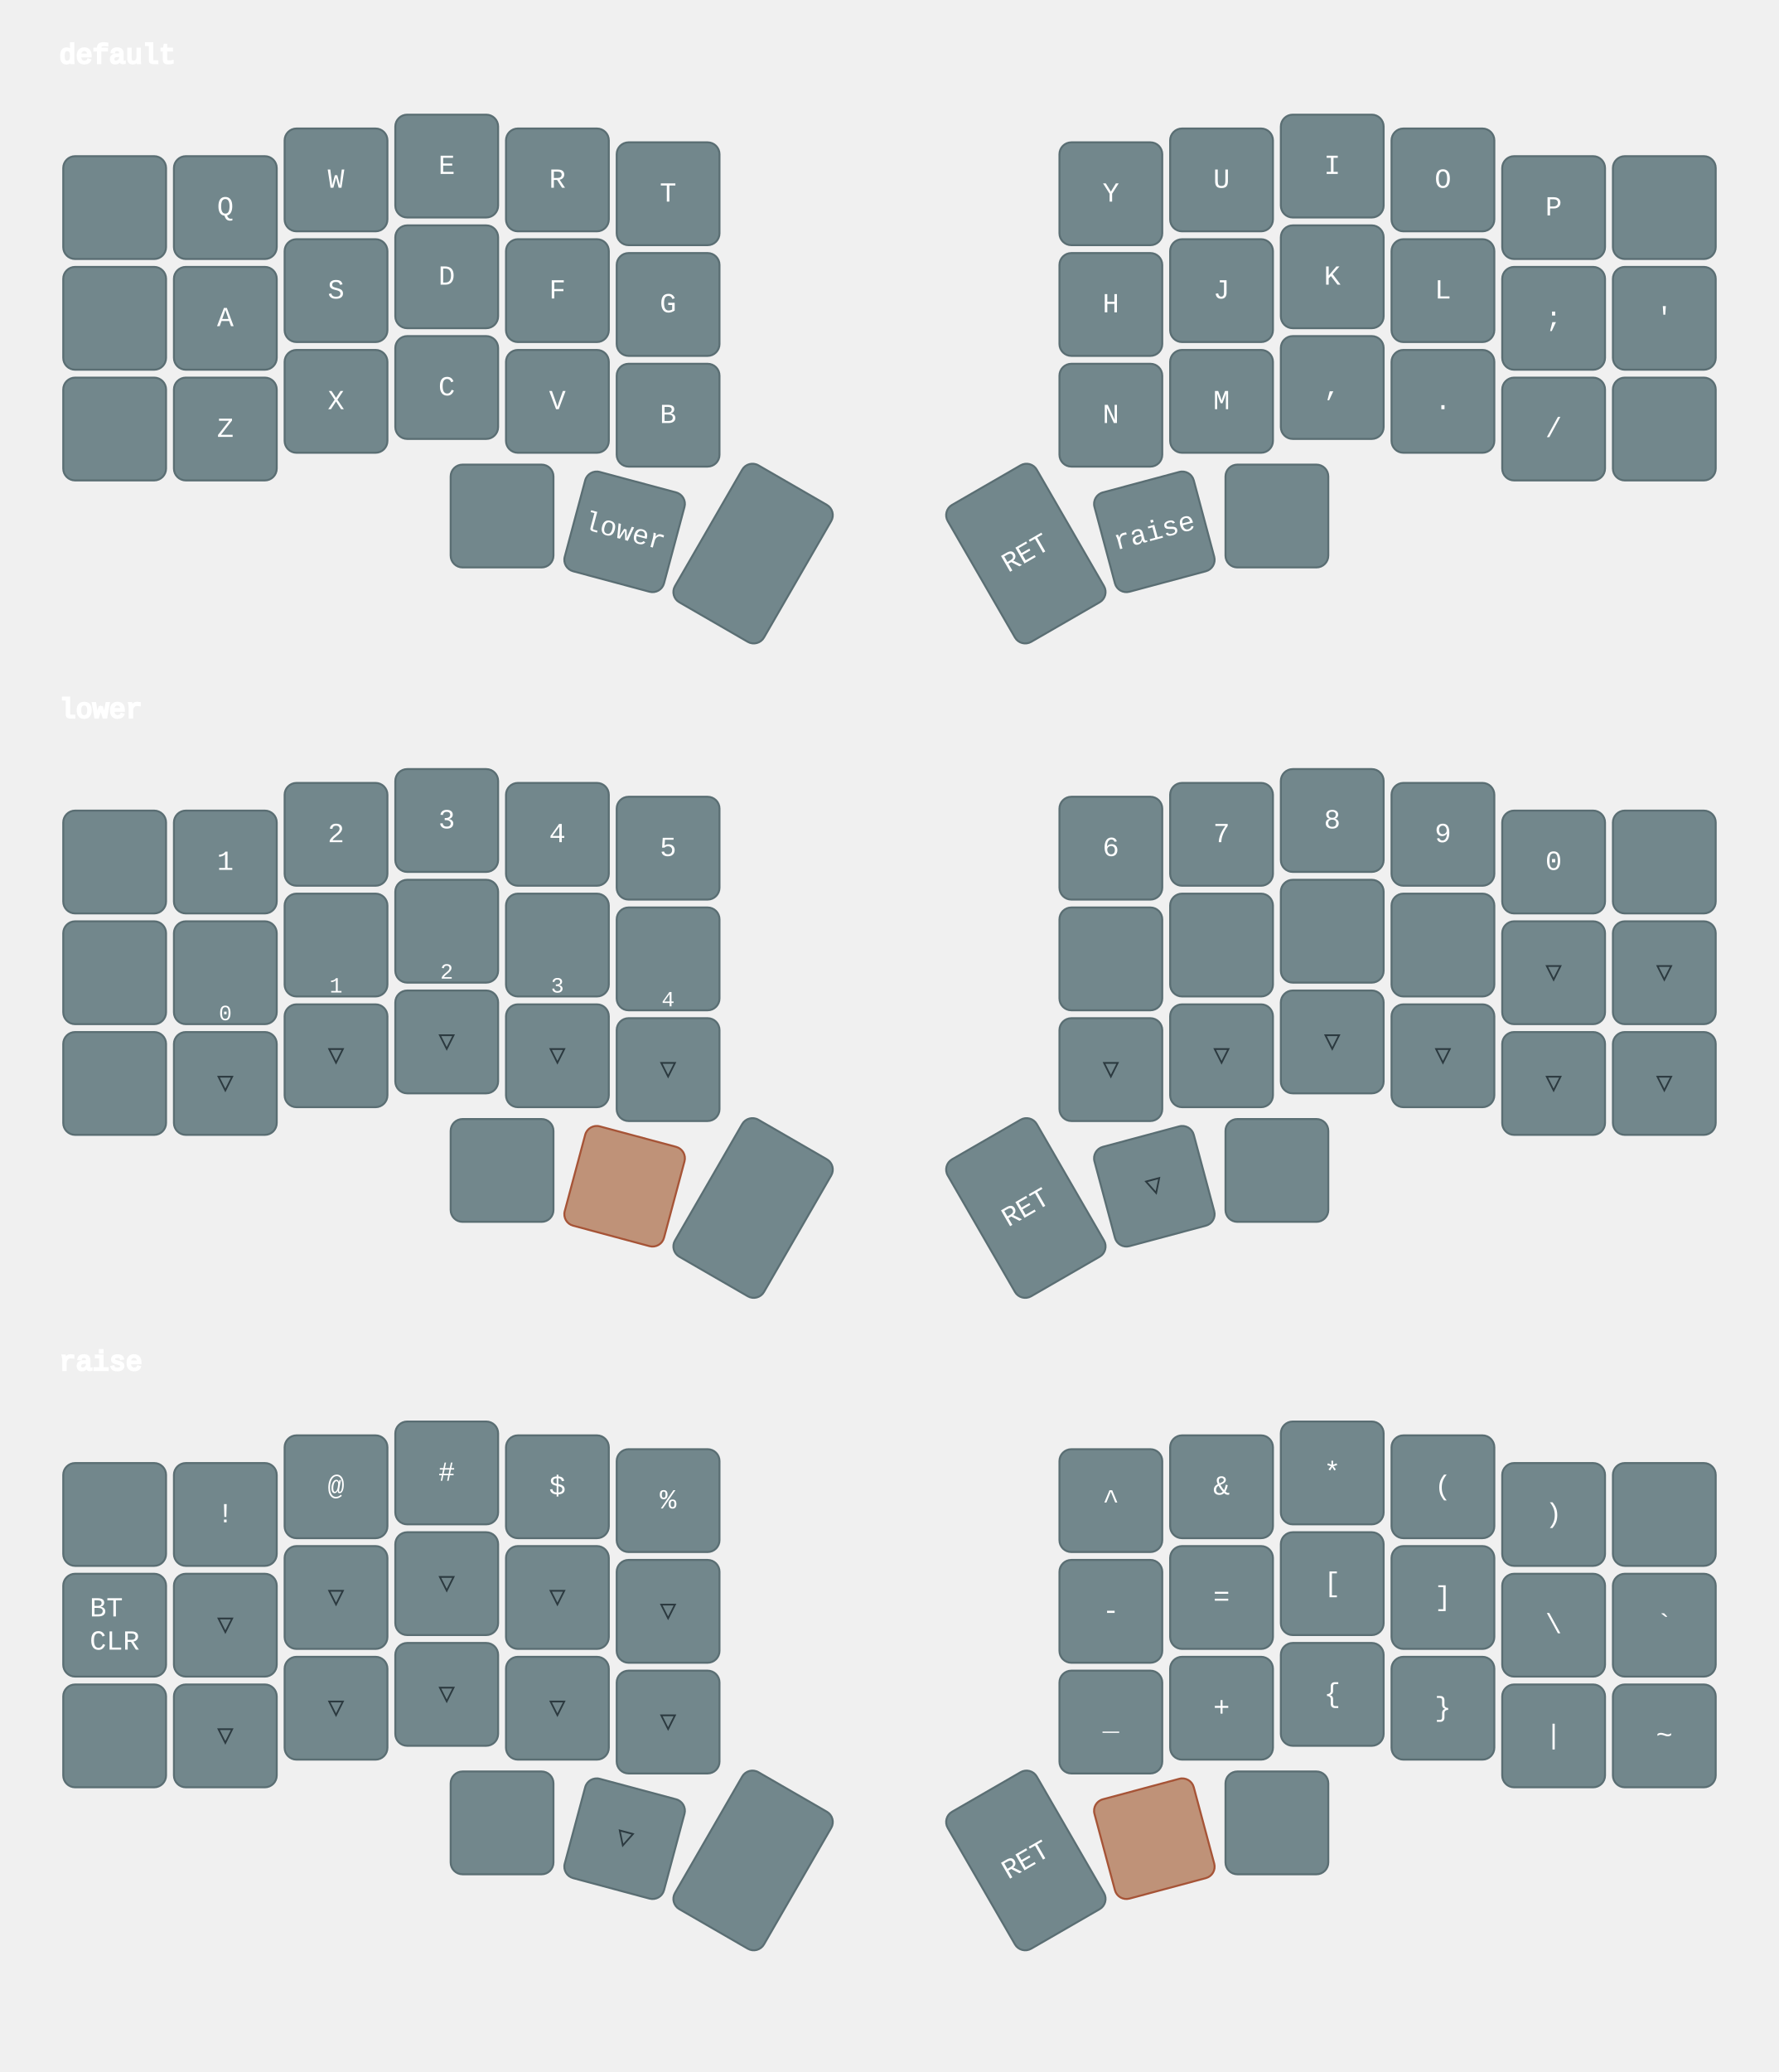
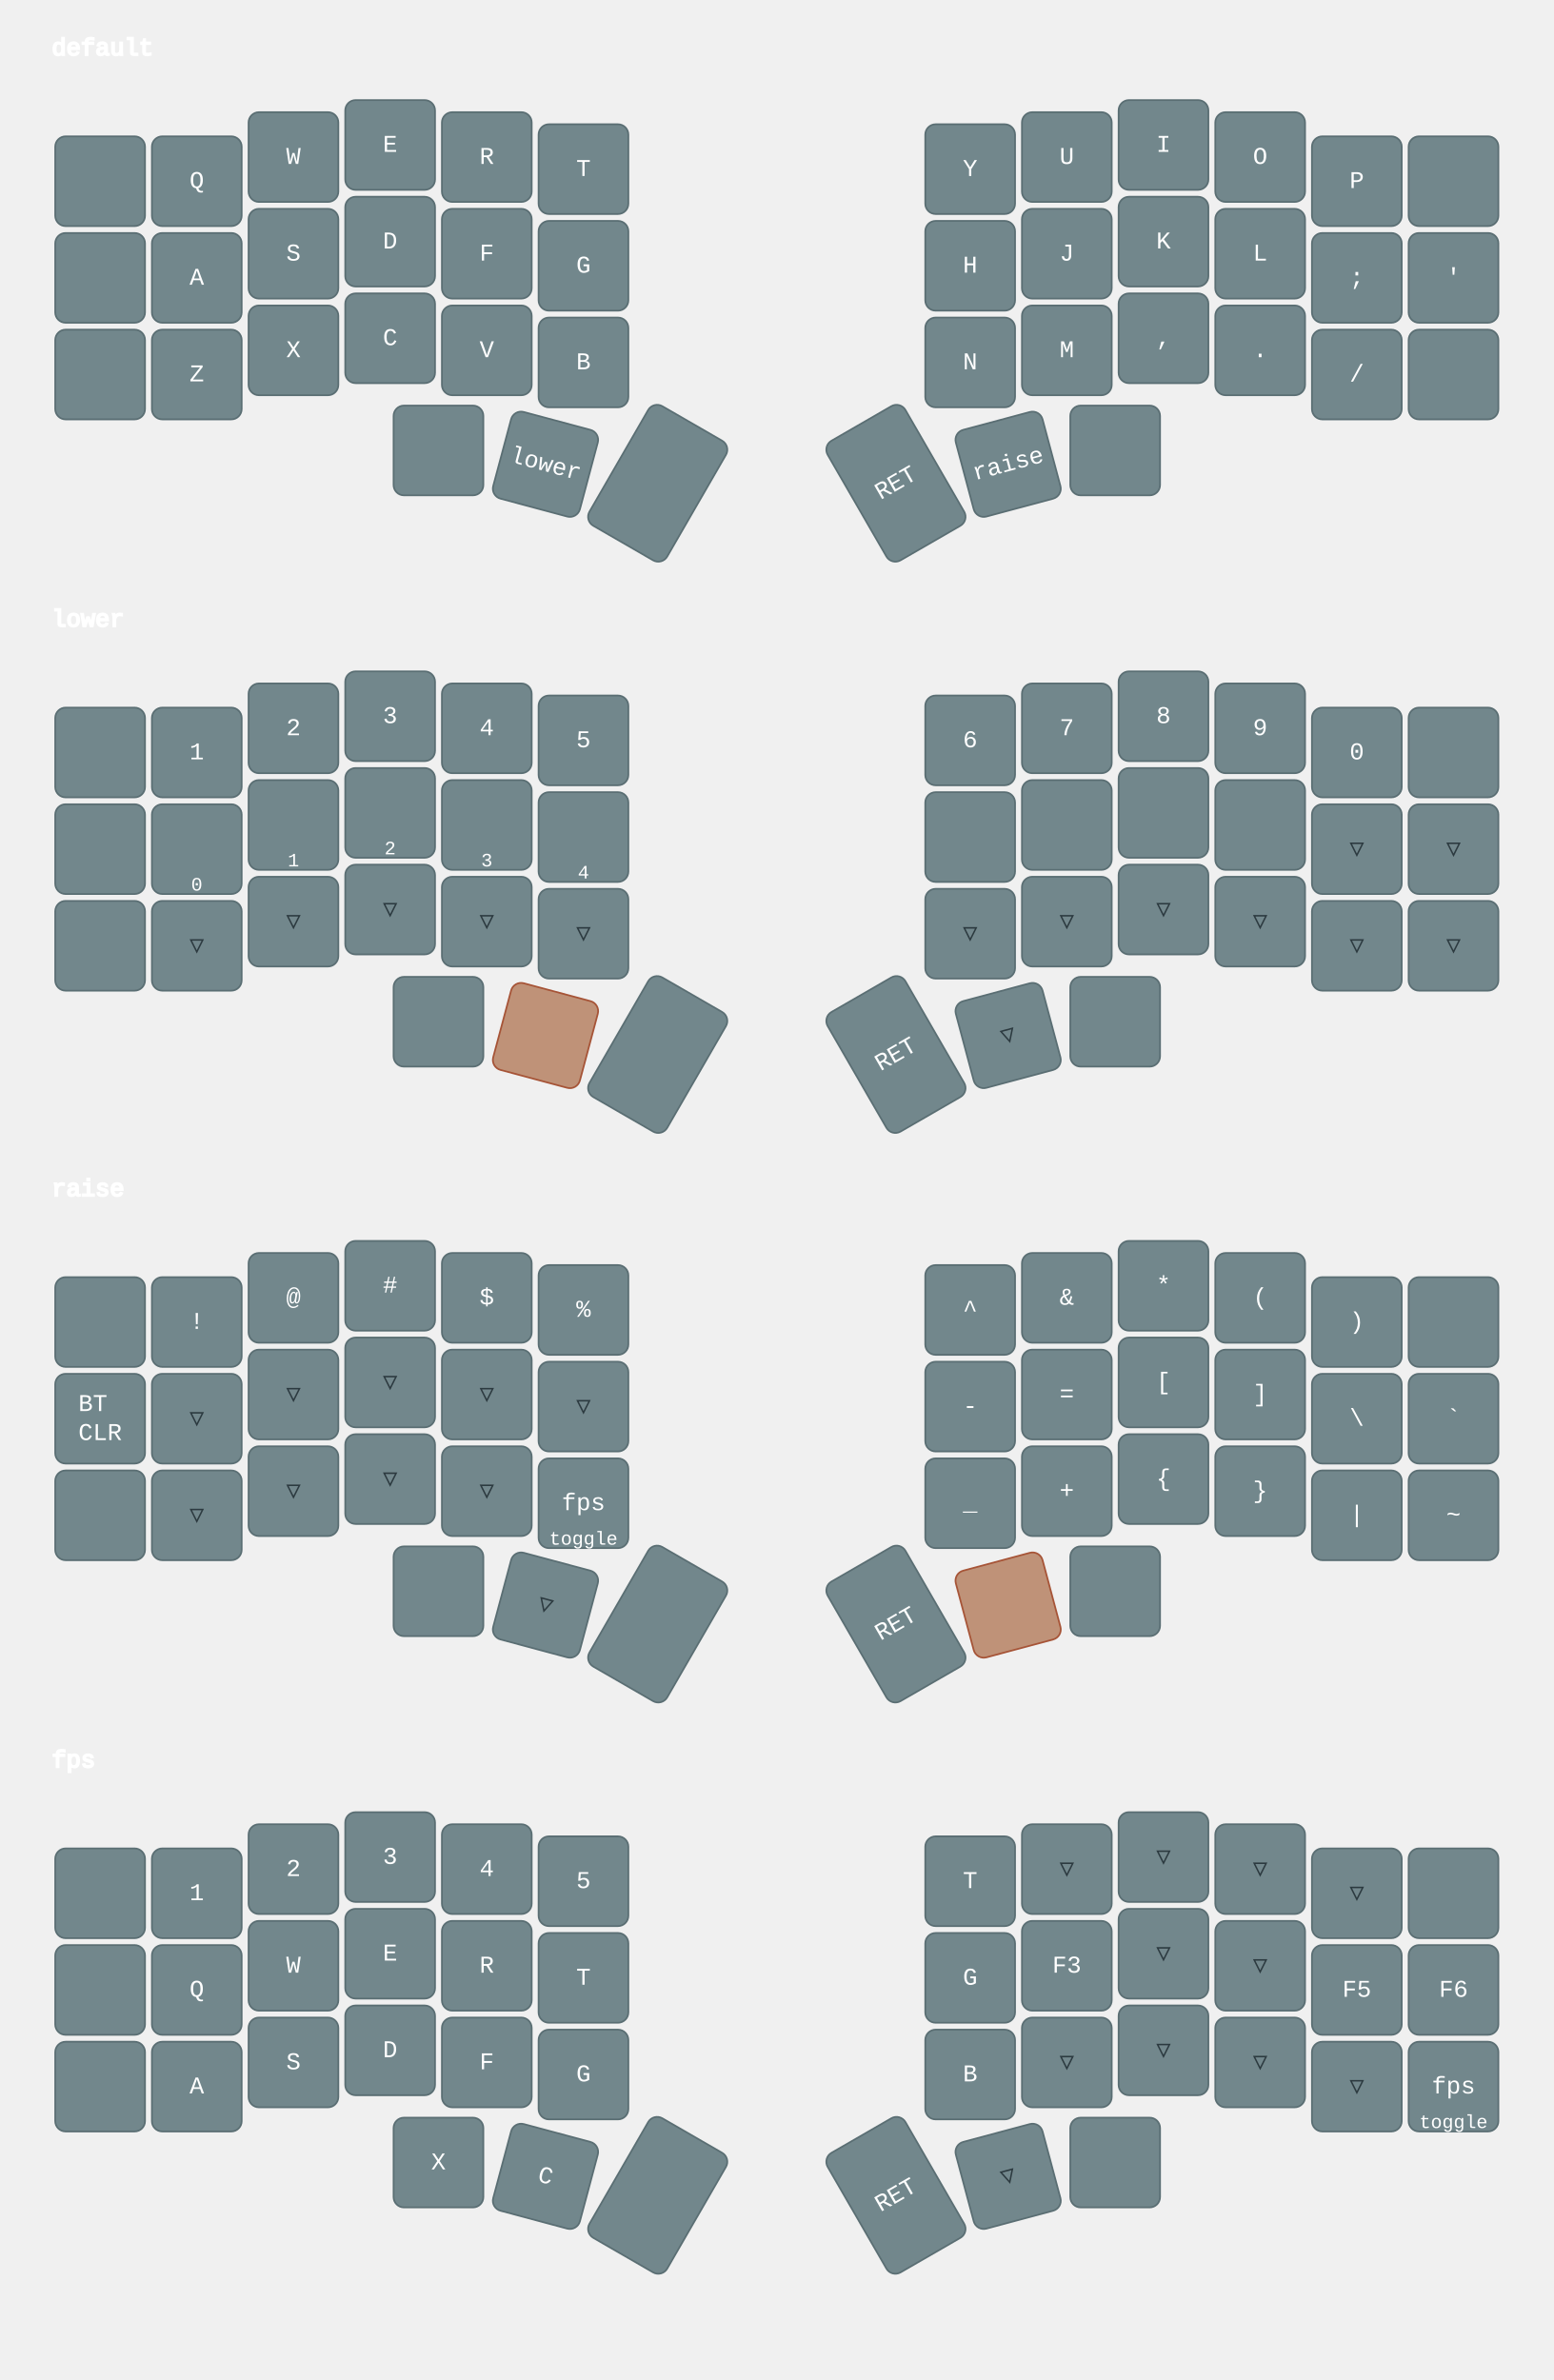
- <svg xmlns="http://www.w3.org/2000/svg" xmlns:xlink="http://www.w3.org/1999/xlink" width="900" height="1048" viewBox="0 0 900 1048" class="keymap">
+ <svg xmlns="http://www.w3.org/2000/svg" xmlns:xlink="http://www.w3.org/1999/xlink" width="900" height="1379" viewBox="0 0 900 1379" class="keymap">
  <defs>/* start glyphs */
<svg id="mdi:apple-keyboard-command">
      <svg id="mdi-apple-keyboard-command" viewBox="0 0 24 24">
        <path d="M6,2A4,4 0 0,1 10,6V8H14V6A4,4 0 0,1 18,2A4,4 0 0,1 22,6A4,4 0 0,1 18,10H16V14H18A4,4 0 0,1 22,18A4,4 0 0,1 18,22A4,4 0 0,1 14,18V16H10V18A4,4 0 0,1 6,22A4,4 0 0,1 2,18A4,4 0 0,1 6,14H8V10H6A4,4 0 0,1 2,6A4,4 0 0,1 6,2M16,18A2,2 0 0,0 18,20A2,2 0 0,0 20,18A2,2 0 0,0 18,16H16V18M14,10H10V14H14V10M6,16A2,2 0 0,0 4,18A2,2 0 0,0 6,20A2,2 0 0,0 8,18V16H6M8,6A2,2 0 0,0 6,4A2,2 0 0,0 4,6A2,2 0 0,0 6,8H8V6M18,8A2,2 0 0,0 20,6A2,2 0 0,0 18,4A2,2 0 0,0 16,6V8H18Z" />
      </svg>
    </svg>
    <svg id="mdi:apple-keyboard-control">
      <svg id="mdi-apple-keyboard-control" viewBox="0 0 24 24">
        <path d="M19.78,11.78L18.36,13.19L12,6.83L5.64,13.19L4.22,11.78L12,4L19.78,11.78Z" />
      </svg>
    </svg>
    <svg id="mdi:apple-keyboard-option">
      <svg id="mdi-apple-keyboard-option" viewBox="0 0 24 24">
        <path d="M3,4H9.11L16.15,18H21V20H14.88L7.84,6H3V4M14,4H21V6H14V4Z" />
      </svg>
    </svg>
    <svg id="mdi:apple-keyboard-shift">
      <svg id="mdi-apple-keyboard-shift" viewBox="0 0 24 24">
        <path d="M15,18V12H17.17L12,6.83L6.83,12H9V18H15M12,4L22,14H17V20H7V14H2L12,4Z" />
      </svg>
    </svg>
    <svg id="mdi:arrow-down-bold">
      <svg id="mdi-arrow-down-bold" viewBox="0 0 24 24">
        <path d="M9,4H15V12H19.84L12,19.84L4.16,12H9V4Z" />
      </svg>
    </svg>
    <svg id="mdi:arrow-left-bold">
      <svg id="mdi-arrow-left-bold" viewBox="0 0 24 24">
        <path d="M20,9V15H12V19.84L4.16,12L12,4.16V9H20Z" />
      </svg>
    </svg>
    <svg id="mdi:arrow-right-bold">
      <svg id="mdi-arrow-right-bold" viewBox="0 0 24 24">
        <path d="M4,15V9H12V4.16L19.84,12L12,19.84V15H4Z" />
      </svg>
    </svg>
    <svg id="mdi:arrow-up-bold">
      <svg id="mdi-arrow-up-bold" viewBox="0 0 24 24">
        <path d="M15,20H9V12H4.16L12,4.16L19.84,12H15V20Z" />
      </svg>
    </svg>
    <svg id="mdi:backspace">
      <svg id="mdi-backspace" viewBox="0 0 24 24">
        <path d="M22,3H7C6.31,3 5.77,3.35 5.41,3.88L0,12L5.41,20.11C5.77,20.64 6.31,21 7,21H22A2,2 0 0,0 24,19V5A2,2 0 0,0 22,3M19,15.59L17.59,17L14,13.41L10.41,17L9,15.59L12.59,12L9,8.41L10.41,7L14,10.59L17.59,7L19,8.41L15.41,12" />
      </svg>
    </svg>
    <svg id="mdi:bluetooth-connect">
      <svg id="mdi-bluetooth-connect" viewBox="0 0 24 24">
        <path d="M19,10L17,12L19,14L21,12M14.88,16.29L13,18.17V14.41M13,5.83L14.88,7.71L13,9.58M17.71,7.71L12,2H11V9.58L6.41,5L5,6.41L10.59,12L5,17.58L6.41,19L11,14.41V22H12L17.71,16.29L13.41,12M7,12L5,10L3,12L5,14L7,12Z" />
      </svg>
    </svg>
    <svg id="mdi:keyboard-esc">
      <svg id="mdi-keyboard-esc" viewBox="0 0 24 24">
        <path d="M1 7H7V9H3V11H7V13H3V15H7V17H1V7M11 7H15V9H11V11H13C14.11 11 15 11.9 15 13V15C15 16.11 14.11 17 13 17H9V15H13V13H11C9.9 13 9 12.11 9 11V9C9 7.9 9.9 7 11 7M19 7H21C22.11 7 23 7.9 23 9V10H21V9H19V15H21V14H23V15C23 16.11 22.11 17 21 17H19C17.9 17 17 16.11 17 15V9C17 7.9 17.9 7 19 7Z" />
      </svg>
    </svg>
    <svg id="mdi:keyboard-space">
      <svg id="mdi-keyboard-space" viewBox="0 0 24 24">
        <path d="M3 15H5V19H19V15H21V19C21 20.1 20.1 21 19 21H5C3.9 21 3 20.1 3 19V15Z" />
      </svg>
    </svg>
    <svg id="mdi:keyboard-tab">
      <svg id="mdi-keyboard-tab" viewBox="0 0 24 24">
        <path d="M20,18H22V6H20M11.59,7.41L15.17,11H1V13H15.17L11.59,16.58L13,18L19,12L13,6L11.59,7.41Z" />
      </svg>
    </svg>
  </defs>/* end glyphs */
<style>/* inherit to force styles through use tags */
svg path {
    fill: inherit;
}

/* font and background color specifications */
svg.keymap {
    font-family: Menlo,SFMono-Regular,Consolas,Liberation Mono,monospace;
    font-size: 14px;
    font-kerning: normal;
    text-rendering: optimizeLegibility;
    fill: #FFF;
    background: #141F26;
}

/* default key styling */
rect.key {
    fill: #72878C;
    stroke: #5A6E73;
    stroke-width: 1;
}

/* default key side styling, only used is draw_key_sides is set */
rect.side {
    filter: brightness(90%);
}

/* color accent for combo boxes */
rect.combo, rect.combo-separate {
    fill: #54929b;
    stroke: #007772;
}

/* color accent for held keys */
rect.held, rect.combo.held {
    stroke: #A65437;
    fill: #BF9278;
    line-height: 2;
}

/* color accent for ghost (optional) keys */
rect.ghost, rect.combo.ghost {
    stroke-dasharray: 4, 4;
    stroke-width: 2;
}

text {
    text-anchor: middle;
    dominant-baseline: middle;
}

/* styling for layer labels */
text.label {
    text-anchor: start;
    stroke: white;
    paint-order: stroke;
}

/* styling for combo tap, and key hold/shifted label text */
text.combo, text.hold, text.shifted {
    font-size: 11px;
}

text.hold {
    text-anchor: middle;
    dominant-baseline: auto;
}

text.shifted {
    text-anchor: middle;
    dominant-baseline: hanging;
}

/* styling for hold/shifted label text in combo box */
text.combo.hold, text.combo.shifted {
    font-size: 8px;
}

/* lighter symbol for transparent keys */
text.trans {
    fill: #2C3A40;
}

/* styling for combo dendrons */
path.combo {
    stroke-width: 1;
    stroke: gray;
    fill: none;
}

/* Start Tabler Icons Cleanup */
/* cannot use height/width with glyphs */
.icon-tabler &gt; path {
    fill: inherit;
    stroke: inherit;
    stroke-width: 2;
}
/* hide tabler's default box */
.icon-tabler &gt; path[stroke="none"][fill="none"] {
    visibility: hidden;
}
/* End Tabler Icons Cleanup */
</style>
  <g transform="translate(30, 0)" class="layer-default">
    <text x="0" y="28" class="label" id="default">default</text>
    <g transform="translate(0, 56)">
      <g transform="translate(28, 49)" class="key keypos-0">
        <rect rx="6" ry="6" x="-26" y="-26" width="52" height="52" class="key" />
        <use href="#mdi:keyboard-tab" xlink:href="#mdi:keyboard-tab" x="-7" y="-7" height="14" width="14.0" class="key tap glyph mdi:keyboard-tab" />
      </g>
      <g transform="translate(84, 49)" class="key keypos-1">
        <rect rx="6" ry="6" x="-26" y="-26" width="52" height="52" class="key" />
        <text x="0" y="0" class="key tap">Q</text>
      </g>
      <g transform="translate(140, 35)" class="key keypos-2">
        <rect rx="6" ry="6" x="-26" y="-26" width="52" height="52" class="key" />
        <text x="0" y="0" class="key tap">W</text>
      </g>
      <g transform="translate(196, 28)" class="key keypos-3">
        <rect rx="6" ry="6" x="-26" y="-26" width="52" height="52" class="key" />
        <text x="0" y="0" class="key tap">E</text>
      </g>
      <g transform="translate(252, 35)" class="key keypos-4">
        <rect rx="6" ry="6" x="-26" y="-26" width="52" height="52" class="key" />
        <text x="0" y="0" class="key tap">R</text>
      </g>
      <g transform="translate(308, 42)" class="key keypos-5">
        <rect rx="6" ry="6" x="-26" y="-26" width="52" height="52" class="key" />
        <text x="0" y="0" class="key tap">T</text>
      </g>
      <g transform="translate(532, 42)" class="key keypos-6">
        <rect rx="6" ry="6" x="-26" y="-26" width="52" height="52" class="key" />
        <text x="0" y="0" class="key tap">Y</text>
      </g>
      <g transform="translate(588, 35)" class="key keypos-7">
        <rect rx="6" ry="6" x="-26" y="-26" width="52" height="52" class="key" />
        <text x="0" y="0" class="key tap">U</text>
      </g>
      <g transform="translate(644, 28)" class="key keypos-8">
        <rect rx="6" ry="6" x="-26" y="-26" width="52" height="52" class="key" />
        <text x="0" y="0" class="key tap">I</text>
      </g>
      <g transform="translate(700, 35)" class="key keypos-9">
        <rect rx="6" ry="6" x="-26" y="-26" width="52" height="52" class="key" />
        <text x="0" y="0" class="key tap">O</text>
      </g>
      <g transform="translate(756, 49)" class="key keypos-10">
        <rect rx="6" ry="6" x="-26" y="-26" width="52" height="52" class="key" />
        <text x="0" y="0" class="key tap">P</text>
      </g>
      <g transform="translate(812, 49)" class="key backspace keypos-11">
        <rect rx="6" ry="6" x="-26" y="-26" width="52" height="52" class="key backspace" />
        <use href="#mdi:backspace" xlink:href="#mdi:backspace" x="-7" y="-7" height="14" width="14.0" class="key backspace tap glyph mdi:backspace" />
      </g>
      <g transform="translate(28, 105)" class="key keypos-12">
        <rect rx="6" ry="6" x="-26" y="-26" width="52" height="52" class="key" />
        <use href="#mdi:apple-keyboard-control" xlink:href="#mdi:apple-keyboard-control" x="-7" y="-7" height="14" width="14.0" class="key tap glyph mdi:apple-keyboard-control" />
      </g>
      <g transform="translate(84, 105)" class="key keypos-13">
        <rect rx="6" ry="6" x="-26" y="-26" width="52" height="52" class="key" />
        <text x="0" y="0" class="key tap">A</text>
      </g>
      <g transform="translate(140, 91)" class="key keypos-14">
        <rect rx="6" ry="6" x="-26" y="-26" width="52" height="52" class="key" />
        <text x="0" y="0" class="key tap">S</text>
      </g>
      <g transform="translate(196, 84)" class="key keypos-15">
        <rect rx="6" ry="6" x="-26" y="-26" width="52" height="52" class="key" />
        <text x="0" y="0" class="key tap">D</text>
      </g>
      <g transform="translate(252, 91)" class="key keypos-16">
        <rect rx="6" ry="6" x="-26" y="-26" width="52" height="52" class="key" />
        <text x="0" y="0" class="key tap">F</text>
      </g>
      <g transform="translate(308, 98)" class="key keypos-17">
        <rect rx="6" ry="6" x="-26" y="-26" width="52" height="52" class="key" />
        <text x="0" y="0" class="key tap">G</text>
      </g>
      <g transform="translate(532, 98)" class="key keypos-18">
        <rect rx="6" ry="6" x="-26" y="-26" width="52" height="52" class="key" />
        <text x="0" y="0" class="key tap">H</text>
      </g>
      <g transform="translate(588, 91)" class="key keypos-19">
        <rect rx="6" ry="6" x="-26" y="-26" width="52" height="52" class="key" />
        <text x="0" y="0" class="key tap">J</text>
      </g>
      <g transform="translate(644, 84)" class="key keypos-20">
        <rect rx="6" ry="6" x="-26" y="-26" width="52" height="52" class="key" />
        <text x="0" y="0" class="key tap">K</text>
      </g>
      <g transform="translate(700, 91)" class="key keypos-21">
        <rect rx="6" ry="6" x="-26" y="-26" width="52" height="52" class="key" />
        <text x="0" y="0" class="key tap">L</text>
      </g>
      <g transform="translate(756, 105)" class="key keypos-22">
        <rect rx="6" ry="6" x="-26" y="-26" width="52" height="52" class="key" />
        <text x="0" y="0" class="key tap">;</text>
      </g>
      <g transform="translate(812, 105)" class="key keypos-23">
        <rect rx="6" ry="6" x="-26" y="-26" width="52" height="52" class="key" />
        <text x="0" y="0" class="key tap">'</text>
      </g>
      <g transform="translate(28, 161)" class="key keypos-24">
        <rect rx="6" ry="6" x="-26" y="-26" width="52" height="52" class="key" />
        <use href="#mdi:apple-keyboard-shift" xlink:href="#mdi:apple-keyboard-shift" x="-7" y="-7" height="14" width="14.0" class="key tap glyph mdi:apple-keyboard-shift" />
      </g>
      <g transform="translate(84, 161)" class="key keypos-25">
        <rect rx="6" ry="6" x="-26" y="-26" width="52" height="52" class="key" />
        <text x="0" y="0" class="key tap">Z</text>
      </g>
      <g transform="translate(140, 147)" class="key keypos-26">
        <rect rx="6" ry="6" x="-26" y="-26" width="52" height="52" class="key" />
        <text x="0" y="0" class="key tap">X</text>
      </g>
      <g transform="translate(196, 140)" class="key keypos-27">
        <rect rx="6" ry="6" x="-26" y="-26" width="52" height="52" class="key" />
        <text x="0" y="0" class="key tap">C</text>
      </g>
      <g transform="translate(252, 147)" class="key keypos-28">
        <rect rx="6" ry="6" x="-26" y="-26" width="52" height="52" class="key" />
        <text x="0" y="0" class="key tap">V</text>
      </g>
      <g transform="translate(308, 154)" class="key keypos-29">
        <rect rx="6" ry="6" x="-26" y="-26" width="52" height="52" class="key" />
        <text x="0" y="0" class="key tap">B</text>
      </g>
      <g transform="translate(532, 154)" class="key keypos-30">
        <rect rx="6" ry="6" x="-26" y="-26" width="52" height="52" class="key" />
        <text x="0" y="0" class="key tap">N</text>
      </g>
      <g transform="translate(588, 147)" class="key keypos-31">
        <rect rx="6" ry="6" x="-26" y="-26" width="52" height="52" class="key" />
        <text x="0" y="0" class="key tap">M</text>
      </g>
      <g transform="translate(644, 140)" class="key keypos-32">
        <rect rx="6" ry="6" x="-26" y="-26" width="52" height="52" class="key" />
        <text x="0" y="0" class="key tap">,</text>
      </g>
      <g transform="translate(700, 147)" class="key keypos-33">
        <rect rx="6" ry="6" x="-26" y="-26" width="52" height="52" class="key" />
        <text x="0" y="0" class="key tap">.</text>
      </g>
      <g transform="translate(756, 161)" class="key keypos-34">
        <rect rx="6" ry="6" x="-26" y="-26" width="52" height="52" class="key" />
        <text x="0" y="0" class="key tap">/</text>
      </g>
      <g transform="translate(812, 161)" class="key keypos-35">
        <rect rx="6" ry="6" x="-26" y="-26" width="52" height="52" class="key" />
        <use href="#mdi:keyboard-esc" xlink:href="#mdi:keyboard-esc" x="-7" y="-7" height="14" width="14.0" class="key tap glyph mdi:keyboard-esc" />
      </g>
      <g transform="translate(224, 205)" class="key keypos-36">
        <rect rx="6" ry="6" x="-26" y="-26" width="52" height="52" class="key" />
        <use href="#mdi:apple-keyboard-command" xlink:href="#mdi:apple-keyboard-command" x="-7" y="-7" height="14" width="14.0" class="key tap glyph mdi:apple-keyboard-command" />
      </g>
      <g transform="translate(286, 213) rotate(15.0)" class="key keypos-37">
        <rect rx="6" ry="6" x="-26" y="-26" width="52" height="52" class="key" />
        <a href="#lower">
          <text x="0" y="0" class="key tap layer-activator">lower</text>
        </a>
      </g>
      <g transform="translate(351, 224) rotate(30.0)" class="key keypos-38">
        <rect rx="6" ry="6" x="-26" y="-40" width="52" height="80" class="key" />
        <use href="#mdi:keyboard-space" xlink:href="#mdi:keyboard-space" x="-7" y="-7" height="14" width="14.0" class="key tap glyph mdi:keyboard-space" />
      </g>
      <g transform="translate(489, 224) rotate(-30.0)" class="key keypos-39">
        <rect rx="6" ry="6" x="-26" y="-40" width="52" height="80" class="key" />
        <text x="0" y="0" class="key tap">RET</text>
      </g>
      <g transform="translate(554, 213) rotate(-15.0)" class="key keypos-40">
        <rect rx="6" ry="6" x="-26" y="-26" width="52" height="52" class="key" />
        <a href="#raise">
          <text x="0" y="0" class="key tap layer-activator">raise</text>
        </a>
      </g>
      <g transform="translate(616, 205)" class="key keypos-41">
        <rect rx="6" ry="6" x="-26" y="-26" width="52" height="52" class="key" />
        <use href="#mdi:apple-keyboard-option" xlink:href="#mdi:apple-keyboard-option" x="-7" y="-7" height="14" width="14.0" class="key tap glyph mdi:apple-keyboard-option" />
      </g>
    </g>
  </g>
  <g transform="translate(30, 331)" class="layer-lower">
    <text x="0" y="28" class="label" id="lower">lower</text>
    <g transform="translate(0, 56)">
      <g transform="translate(28, 49)" class="key keypos-0">
        <rect rx="6" ry="6" x="-26" y="-26" width="52" height="52" class="key" />
        <use href="#mdi:keyboard-tab" xlink:href="#mdi:keyboard-tab" x="-7" y="-7" height="14" width="14.0" class="key tap glyph mdi:keyboard-tab" />
      </g>
      <g transform="translate(84, 49)" class="key keypos-1">
        <rect rx="6" ry="6" x="-26" y="-26" width="52" height="52" class="key" />
        <text x="0" y="0" class="key tap">1</text>
      </g>
      <g transform="translate(140, 35)" class="key keypos-2">
        <rect rx="6" ry="6" x="-26" y="-26" width="52" height="52" class="key" />
        <text x="0" y="0" class="key tap">2</text>
      </g>
      <g transform="translate(196, 28)" class="key keypos-3">
        <rect rx="6" ry="6" x="-26" y="-26" width="52" height="52" class="key" />
        <text x="0" y="0" class="key tap">3</text>
      </g>
      <g transform="translate(252, 35)" class="key keypos-4">
        <rect rx="6" ry="6" x="-26" y="-26" width="52" height="52" class="key" />
        <text x="0" y="0" class="key tap">4</text>
      </g>
      <g transform="translate(308, 42)" class="key keypos-5">
        <rect rx="6" ry="6" x="-26" y="-26" width="52" height="52" class="key" />
        <text x="0" y="0" class="key tap">5</text>
      </g>
      <g transform="translate(532, 42)" class="key keypos-6">
        <rect rx="6" ry="6" x="-26" y="-26" width="52" height="52" class="key" />
        <text x="0" y="0" class="key tap">6</text>
      </g>
      <g transform="translate(588, 35)" class="key keypos-7">
        <rect rx="6" ry="6" x="-26" y="-26" width="52" height="52" class="key" />
        <text x="0" y="0" class="key tap">7</text>
      </g>
      <g transform="translate(644, 28)" class="key keypos-8">
        <rect rx="6" ry="6" x="-26" y="-26" width="52" height="52" class="key" />
        <text x="0" y="0" class="key tap">8</text>
      </g>
      <g transform="translate(700, 35)" class="key keypos-9">
        <rect rx="6" ry="6" x="-26" y="-26" width="52" height="52" class="key" />
        <text x="0" y="0" class="key tap">9</text>
      </g>
      <g transform="translate(756, 49)" class="key keypos-10">
        <rect rx="6" ry="6" x="-26" y="-26" width="52" height="52" class="key" />
        <text x="0" y="0" class="key tap">0</text>
      </g>
      <g transform="translate(812, 49)" class="key backspace keypos-11">
        <rect rx="6" ry="6" x="-26" y="-26" width="52" height="52" class="key backspace" />
        <use href="#mdi:backspace" xlink:href="#mdi:backspace" x="-7" y="-7" height="14" width="14.0" class="key backspace tap glyph mdi:backspace" />
      </g>
      <g transform="translate(28, 105)" class="key keypos-12">
        <rect rx="6" ry="6" x="-26" y="-26" width="52" height="52" class="key" />
        <use href="#mdi:apple-keyboard-control" xlink:href="#mdi:apple-keyboard-control" x="-7" y="-7" height="14" width="14.0" class="key tap glyph mdi:apple-keyboard-control" />
      </g>
      <g transform="translate(84, 105)" class="key keypos-13">
        <rect rx="6" ry="6" x="-26" y="-26" width="52" height="52" class="key" />
        <use href="#mdi:bluetooth-connect" xlink:href="#mdi:bluetooth-connect" x="-7" y="-7" height="14" width="14.0" class="key tap glyph mdi:bluetooth-connect" />
        <text x="0" y="24" class="key hold">0</text>
      </g>
      <g transform="translate(140, 91)" class="key keypos-14">
        <rect rx="6" ry="6" x="-26" y="-26" width="52" height="52" class="key" />
        <use href="#mdi:bluetooth-connect" xlink:href="#mdi:bluetooth-connect" x="-7" y="-7" height="14" width="14.0" class="key tap glyph mdi:bluetooth-connect" />
        <text x="0" y="24" class="key hold">1</text>
      </g>
      <g transform="translate(196, 84)" class="key keypos-15">
        <rect rx="6" ry="6" x="-26" y="-26" width="52" height="52" class="key" />
        <use href="#mdi:bluetooth-connect" xlink:href="#mdi:bluetooth-connect" x="-7" y="-7" height="14" width="14.0" class="key tap glyph mdi:bluetooth-connect" />
        <text x="0" y="24" class="key hold">2</text>
      </g>
      <g transform="translate(252, 91)" class="key keypos-16">
        <rect rx="6" ry="6" x="-26" y="-26" width="52" height="52" class="key" />
        <use href="#mdi:bluetooth-connect" xlink:href="#mdi:bluetooth-connect" x="-7" y="-7" height="14" width="14.0" class="key tap glyph mdi:bluetooth-connect" />
        <text x="0" y="24" class="key hold">3</text>
      </g>
      <g transform="translate(308, 98)" class="key keypos-17">
        <rect rx="6" ry="6" x="-26" y="-26" width="52" height="52" class="key" />
        <use href="#mdi:bluetooth-connect" xlink:href="#mdi:bluetooth-connect" x="-7" y="-7" height="14" width="14.0" class="key tap glyph mdi:bluetooth-connect" />
        <text x="0" y="24" class="key hold">4</text>
      </g>
      <g transform="translate(532, 98)" class="key keypos-18">
        <rect rx="6" ry="6" x="-26" y="-26" width="52" height="52" class="key" />
        <use href="#mdi:arrow-left-bold" xlink:href="#mdi:arrow-left-bold" x="-7" y="-7" height="14" width="14.0" class="key tap glyph mdi:arrow-left-bold" />
      </g>
      <g transform="translate(588, 91)" class="key keypos-19">
        <rect rx="6" ry="6" x="-26" y="-26" width="52" height="52" class="key" />
        <use href="#mdi:arrow-down-bold" xlink:href="#mdi:arrow-down-bold" x="-7" y="-7" height="14" width="14.0" class="key tap glyph mdi:arrow-down-bold" />
      </g>
      <g transform="translate(644, 84)" class="key keypos-20">
        <rect rx="6" ry="6" x="-26" y="-26" width="52" height="52" class="key" />
        <use href="#mdi:arrow-up-bold" xlink:href="#mdi:arrow-up-bold" x="-7" y="-7" height="14" width="14.0" class="key tap glyph mdi:arrow-up-bold" />
      </g>
      <g transform="translate(700, 91)" class="key keypos-21">
        <rect rx="6" ry="6" x="-26" y="-26" width="52" height="52" class="key" />
        <use href="#mdi:arrow-right-bold" xlink:href="#mdi:arrow-right-bold" x="-7" y="-7" height="14" width="14.0" class="key tap glyph mdi:arrow-right-bold" />
      </g>
      <g transform="translate(756, 105)" class="key trans keypos-22">
        <rect rx="6" ry="6" x="-26" y="-26" width="52" height="52" class="key trans" />
        <text x="0" y="0" class="key trans tap">▽</text>
      </g>
      <g transform="translate(812, 105)" class="key trans keypos-23">
        <rect rx="6" ry="6" x="-26" y="-26" width="52" height="52" class="key trans" />
        <text x="0" y="0" class="key trans tap">▽</text>
      </g>
      <g transform="translate(28, 161)" class="key keypos-24">
        <rect rx="6" ry="6" x="-26" y="-26" width="52" height="52" class="key" />
        <use href="#mdi:apple-keyboard-shift" xlink:href="#mdi:apple-keyboard-shift" x="-7" y="-7" height="14" width="14.0" class="key tap glyph mdi:apple-keyboard-shift" />
      </g>
      <g transform="translate(84, 161)" class="key trans keypos-25">
        <rect rx="6" ry="6" x="-26" y="-26" width="52" height="52" class="key trans" />
        <text x="0" y="0" class="key trans tap">▽</text>
      </g>
      <g transform="translate(140, 147)" class="key trans keypos-26">
        <rect rx="6" ry="6" x="-26" y="-26" width="52" height="52" class="key trans" />
        <text x="0" y="0" class="key trans tap">▽</text>
      </g>
      <g transform="translate(196, 140)" class="key trans keypos-27">
        <rect rx="6" ry="6" x="-26" y="-26" width="52" height="52" class="key trans" />
        <text x="0" y="0" class="key trans tap">▽</text>
      </g>
      <g transform="translate(252, 147)" class="key trans keypos-28">
        <rect rx="6" ry="6" x="-26" y="-26" width="52" height="52" class="key trans" />
        <text x="0" y="0" class="key trans tap">▽</text>
      </g>
      <g transform="translate(308, 154)" class="key trans keypos-29">
        <rect rx="6" ry="6" x="-26" y="-26" width="52" height="52" class="key trans" />
        <text x="0" y="0" class="key trans tap">▽</text>
      </g>
      <g transform="translate(532, 154)" class="key trans keypos-30">
        <rect rx="6" ry="6" x="-26" y="-26" width="52" height="52" class="key trans" />
        <text x="0" y="0" class="key trans tap">▽</text>
      </g>
      <g transform="translate(588, 147)" class="key trans keypos-31">
        <rect rx="6" ry="6" x="-26" y="-26" width="52" height="52" class="key trans" />
        <text x="0" y="0" class="key trans tap">▽</text>
      </g>
      <g transform="translate(644, 140)" class="key trans keypos-32">
        <rect rx="6" ry="6" x="-26" y="-26" width="52" height="52" class="key trans" />
        <text x="0" y="0" class="key trans tap">▽</text>
      </g>
      <g transform="translate(700, 147)" class="key trans keypos-33">
        <rect rx="6" ry="6" x="-26" y="-26" width="52" height="52" class="key trans" />
        <text x="0" y="0" class="key trans tap">▽</text>
      </g>
      <g transform="translate(756, 161)" class="key trans keypos-34">
        <rect rx="6" ry="6" x="-26" y="-26" width="52" height="52" class="key trans" />
        <text x="0" y="0" class="key trans tap">▽</text>
      </g>
      <g transform="translate(812, 161)" class="key trans keypos-35">
        <rect rx="6" ry="6" x="-26" y="-26" width="52" height="52" class="key trans" />
        <text x="0" y="0" class="key trans tap">▽</text>
      </g>
      <g transform="translate(224, 205)" class="key keypos-36">
        <rect rx="6" ry="6" x="-26" y="-26" width="52" height="52" class="key" />
        <use href="#mdi:apple-keyboard-command" xlink:href="#mdi:apple-keyboard-command" x="-7" y="-7" height="14" width="14.0" class="key tap glyph mdi:apple-keyboard-command" />
      </g>
      <g transform="translate(286, 213) rotate(15.0)" class="key held keypos-37">
        <rect rx="6" ry="6" x="-26" y="-26" width="52" height="52" class="key held" />
      </g>
      <g transform="translate(351, 224) rotate(30.0)" class="key keypos-38">
        <rect rx="6" ry="6" x="-26" y="-40" width="52" height="80" class="key" />
        <use href="#mdi:keyboard-space" xlink:href="#mdi:keyboard-space" x="-7" y="-7" height="14" width="14.0" class="key tap glyph mdi:keyboard-space" />
      </g>
      <g transform="translate(489, 224) rotate(-30.0)" class="key keypos-39">
        <rect rx="6" ry="6" x="-26" y="-40" width="52" height="80" class="key" />
        <text x="0" y="0" class="key tap">RET</text>
      </g>
      <g transform="translate(554, 213) rotate(-15.0)" class="key trans keypos-40">
        <rect rx="6" ry="6" x="-26" y="-26" width="52" height="52" class="key trans" />
        <text x="0" y="0" class="key trans tap">▽</text>
      </g>
      <g transform="translate(616, 205)" class="key keypos-41">
        <rect rx="6" ry="6" x="-26" y="-26" width="52" height="52" class="key" />
        <use href="#mdi:apple-keyboard-option" xlink:href="#mdi:apple-keyboard-option" x="-7" y="-7" height="14" width="14.0" class="key tap glyph mdi:apple-keyboard-option" />
      </g>
    </g>
  </g>
  <g transform="translate(30, 661)" class="layer-raise">
    <text x="0" y="28" class="label" id="raise">raise</text>
    <g transform="translate(0, 56)">
      <g transform="translate(28, 49)" class="key keypos-0">
        <rect rx="6" ry="6" x="-26" y="-26" width="52" height="52" class="key" />
        <use href="#mdi:keyboard-tab" xlink:href="#mdi:keyboard-tab" x="-7" y="-7" height="14" width="14.0" class="key tap glyph mdi:keyboard-tab" />
      </g>
      <g transform="translate(84, 49)" class="key keypos-1">
        <rect rx="6" ry="6" x="-26" y="-26" width="52" height="52" class="key" />
        <text x="0" y="0" class="key tap">!</text>
      </g>
      <g transform="translate(140, 35)" class="key keypos-2">
        <rect rx="6" ry="6" x="-26" y="-26" width="52" height="52" class="key" />
        <text x="0" y="0" class="key tap">@</text>
      </g>
      <g transform="translate(196, 28)" class="key keypos-3">
        <rect rx="6" ry="6" x="-26" y="-26" width="52" height="52" class="key" />
        <text x="0" y="0" class="key tap">#</text>
      </g>
      <g transform="translate(252, 35)" class="key keypos-4">
        <rect rx="6" ry="6" x="-26" y="-26" width="52" height="52" class="key" />
        <text x="0" y="0" class="key tap">$</text>
      </g>
      <g transform="translate(308, 42)" class="key keypos-5">
        <rect rx="6" ry="6" x="-26" y="-26" width="52" height="52" class="key" />
        <text x="0" y="0" class="key tap">%</text>
      </g>
      <g transform="translate(532, 42)" class="key keypos-6">
        <rect rx="6" ry="6" x="-26" y="-26" width="52" height="52" class="key" />
        <text x="0" y="0" class="key tap">^</text>
      </g>
      <g transform="translate(588, 35)" class="key keypos-7">
        <rect rx="6" ry="6" x="-26" y="-26" width="52" height="52" class="key" />
        <text x="0" y="0" class="key tap">&amp;</text>
      </g>
      <g transform="translate(644, 28)" class="key keypos-8">
        <rect rx="6" ry="6" x="-26" y="-26" width="52" height="52" class="key" />
        <text x="0" y="0" class="key tap">*</text>
      </g>
      <g transform="translate(700, 35)" class="key keypos-9">
        <rect rx="6" ry="6" x="-26" y="-26" width="52" height="52" class="key" />
        <text x="0" y="0" class="key tap">(</text>
      </g>
      <g transform="translate(756, 49)" class="key keypos-10">
        <rect rx="6" ry="6" x="-26" y="-26" width="52" height="52" class="key" />
        <text x="0" y="0" class="key tap">)</text>
      </g>
      <g transform="translate(812, 49)" class="key backspace keypos-11">
        <rect rx="6" ry="6" x="-26" y="-26" width="52" height="52" class="key backspace" />
        <use href="#mdi:backspace" xlink:href="#mdi:backspace" x="-7" y="-7" height="14" width="14.0" class="key backspace tap glyph mdi:backspace" />
      </g>
      <g transform="translate(28, 105)" class="key keypos-12">
        <rect rx="6" ry="6" x="-26" y="-26" width="52" height="52" class="key" />
        <text x="0" y="0" class="key tap">
          <tspan x="0" dy="-0.6em">BT</tspan>
          <tspan x="0" dy="1.2em">CLR</tspan>
        </text>
      </g>
      <g transform="translate(84, 105)" class="key trans keypos-13">
        <rect rx="6" ry="6" x="-26" y="-26" width="52" height="52" class="key trans" />
        <text x="0" y="0" class="key trans tap">▽</text>
      </g>
      <g transform="translate(140, 91)" class="key trans keypos-14">
        <rect rx="6" ry="6" x="-26" y="-26" width="52" height="52" class="key trans" />
        <text x="0" y="0" class="key trans tap">▽</text>
      </g>
      <g transform="translate(196, 84)" class="key trans keypos-15">
        <rect rx="6" ry="6" x="-26" y="-26" width="52" height="52" class="key trans" />
        <text x="0" y="0" class="key trans tap">▽</text>
      </g>
      <g transform="translate(252, 91)" class="key trans keypos-16">
        <rect rx="6" ry="6" x="-26" y="-26" width="52" height="52" class="key trans" />
        <text x="0" y="0" class="key trans tap">▽</text>
      </g>
      <g transform="translate(308, 98)" class="key trans keypos-17">
        <rect rx="6" ry="6" x="-26" y="-26" width="52" height="52" class="key trans" />
        <text x="0" y="0" class="key trans tap">▽</text>
      </g>
      <g transform="translate(532, 98)" class="key keypos-18">
        <rect rx="6" ry="6" x="-26" y="-26" width="52" height="52" class="key" />
        <text x="0" y="0" class="key tap">-</text>
      </g>
      <g transform="translate(588, 91)" class="key keypos-19">
        <rect rx="6" ry="6" x="-26" y="-26" width="52" height="52" class="key" />
        <text x="0" y="0" class="key tap">=</text>
      </g>
      <g transform="translate(644, 84)" class="key keypos-20">
        <rect rx="6" ry="6" x="-26" y="-26" width="52" height="52" class="key" />
        <text x="0" y="0" class="key tap">[</text>
      </g>
      <g transform="translate(700, 91)" class="key keypos-21">
        <rect rx="6" ry="6" x="-26" y="-26" width="52" height="52" class="key" />
        <text x="0" y="0" class="key tap">]</text>
      </g>
      <g transform="translate(756, 105)" class="key keypos-22">
        <rect rx="6" ry="6" x="-26" y="-26" width="52" height="52" class="key" />
        <text x="0" y="0" class="key tap">\</text>
      </g>
      <g transform="translate(812, 105)" class="key keypos-23">
        <rect rx="6" ry="6" x="-26" y="-26" width="52" height="52" class="key" />
        <text x="0" y="0" class="key tap">`</text>
      </g>
      <g transform="translate(28, 161)" class="key keypos-24">
        <rect rx="6" ry="6" x="-26" y="-26" width="52" height="52" class="key" />
        <use href="#mdi:apple-keyboard-shift" xlink:href="#mdi:apple-keyboard-shift" x="-7" y="-7" height="14" width="14.0" class="key tap glyph mdi:apple-keyboard-shift" />
      </g>
      <g transform="translate(84, 161)" class="key trans keypos-25">
        <rect rx="6" ry="6" x="-26" y="-26" width="52" height="52" class="key trans" />
        <text x="0" y="0" class="key trans tap">▽</text>
      </g>
      <g transform="translate(140, 147)" class="key trans keypos-26">
        <rect rx="6" ry="6" x="-26" y="-26" width="52" height="52" class="key trans" />
        <text x="0" y="0" class="key trans tap">▽</text>
      </g>
      <g transform="translate(196, 140)" class="key trans keypos-27">
        <rect rx="6" ry="6" x="-26" y="-26" width="52" height="52" class="key trans" />
        <text x="0" y="0" class="key trans tap">▽</text>
      </g>
      <g transform="translate(252, 147)" class="key trans keypos-28">
        <rect rx="6" ry="6" x="-26" y="-26" width="52" height="52" class="key trans" />
        <text x="0" y="0" class="key trans tap">▽</text>
      </g>
-       <g transform="translate(308, 154)" class="key trans keypos-29">
-         <rect rx="6" ry="6" x="-26" y="-26" width="52" height="52" class="key trans" />
-         <text x="0" y="0" class="key trans tap">▽</text>
+       <g transform="translate(308, 154)" class="key keypos-29">
+         <rect rx="6" ry="6" x="-26" y="-26" width="52" height="52" class="key" />
+         <a href="#fps">
+           <text x="0" y="0" class="key tap layer-activator">fps</text>
+         </a>
+         <text x="0" y="24" class="key hold">toggle</text>
      </g>
      <g transform="translate(532, 154)" class="key keypos-30">
        <rect rx="6" ry="6" x="-26" y="-26" width="52" height="52" class="key" />
        <text x="0" y="0" class="key tap">_</text>
      </g>
      <g transform="translate(588, 147)" class="key keypos-31">
        <rect rx="6" ry="6" x="-26" y="-26" width="52" height="52" class="key" />
        <text x="0" y="0" class="key tap">+</text>
      </g>
      <g transform="translate(644, 140)" class="key keypos-32">
        <rect rx="6" ry="6" x="-26" y="-26" width="52" height="52" class="key" />
        <text x="0" y="0" class="key tap">{</text>
      </g>
      <g transform="translate(700, 147)" class="key keypos-33">
        <rect rx="6" ry="6" x="-26" y="-26" width="52" height="52" class="key" />
        <text x="0" y="0" class="key tap">}</text>
      </g>
      <g transform="translate(756, 161)" class="key keypos-34">
        <rect rx="6" ry="6" x="-26" y="-26" width="52" height="52" class="key" />
        <text x="0" y="0" class="key tap">|</text>
      </g>
      <g transform="translate(812, 161)" class="key keypos-35">
        <rect rx="6" ry="6" x="-26" y="-26" width="52" height="52" class="key" />
        <text x="0" y="0" class="key tap">~</text>
      </g>
      <g transform="translate(224, 205)" class="key keypos-36">
        <rect rx="6" ry="6" x="-26" y="-26" width="52" height="52" class="key" />
        <use href="#mdi:apple-keyboard-command" xlink:href="#mdi:apple-keyboard-command" x="-7" y="-7" height="14" width="14.0" class="key tap glyph mdi:apple-keyboard-command" />
      </g>
      <g transform="translate(286, 213) rotate(15.0)" class="key trans keypos-37">
        <rect rx="6" ry="6" x="-26" y="-26" width="52" height="52" class="key trans" />
        <text x="0" y="0" class="key trans tap">▽</text>
      </g>
      <g transform="translate(351, 224) rotate(30.0)" class="key keypos-38">
        <rect rx="6" ry="6" x="-26" y="-40" width="52" height="80" class="key" />
        <use href="#mdi:keyboard-space" xlink:href="#mdi:keyboard-space" x="-7" y="-7" height="14" width="14.0" class="key tap glyph mdi:keyboard-space" />
      </g>
      <g transform="translate(489, 224) rotate(-30.0)" class="key keypos-39">
        <rect rx="6" ry="6" x="-26" y="-40" width="52" height="80" class="key" />
        <text x="0" y="0" class="key tap">RET</text>
      </g>
      <g transform="translate(554, 213) rotate(-15.0)" class="key held keypos-40">
        <rect rx="6" ry="6" x="-26" y="-26" width="52" height="52" class="key held" />
      </g>
      <g transform="translate(616, 205)" class="key keypos-41">
        <rect rx="6" ry="6" x="-26" y="-26" width="52" height="52" class="key" />
        <use href="#mdi:apple-keyboard-option" xlink:href="#mdi:apple-keyboard-option" x="-7" y="-7" height="14" width="14.0" class="key tap glyph mdi:apple-keyboard-option" />
      </g>
    </g>
  </g>
+   <g transform="translate(30, 992)" class="layer-fps">
+     <text x="0" y="28" class="label" id="fps">fps</text>
+     <g transform="translate(0, 56)">
+       <g transform="translate(28, 49)" class="key keypos-0">
+         <rect rx="6" ry="6" x="-26" y="-26" width="52" height="52" class="key" />
+         <use href="#mdi:keyboard-tab" xlink:href="#mdi:keyboard-tab" x="-7" y="-7" height="14" width="14.0" class="key tap glyph mdi:keyboard-tab" />
+       </g>
+       <g transform="translate(84, 49)" class="key keypos-1">
+         <rect rx="6" ry="6" x="-26" y="-26" width="52" height="52" class="key" />
+         <text x="0" y="0" class="key tap">1</text>
+       </g>
+       <g transform="translate(140, 35)" class="key keypos-2">
+         <rect rx="6" ry="6" x="-26" y="-26" width="52" height="52" class="key" />
+         <text x="0" y="0" class="key tap">2</text>
+       </g>
+       <g transform="translate(196, 28)" class="key keypos-3">
+         <rect rx="6" ry="6" x="-26" y="-26" width="52" height="52" class="key" />
+         <text x="0" y="0" class="key tap">3</text>
+       </g>
+       <g transform="translate(252, 35)" class="key keypos-4">
+         <rect rx="6" ry="6" x="-26" y="-26" width="52" height="52" class="key" />
+         <text x="0" y="0" class="key tap">4</text>
+       </g>
+       <g transform="translate(308, 42)" class="key keypos-5">
+         <rect rx="6" ry="6" x="-26" y="-26" width="52" height="52" class="key" />
+         <text x="0" y="0" class="key tap">5</text>
+       </g>
+       <g transform="translate(532, 42)" class="key keypos-6">
+         <rect rx="6" ry="6" x="-26" y="-26" width="52" height="52" class="key" />
+         <text x="0" y="0" class="key tap">T</text>
+       </g>
+       <g transform="translate(588, 35)" class="key trans keypos-7">
+         <rect rx="6" ry="6" x="-26" y="-26" width="52" height="52" class="key trans" />
+         <text x="0" y="0" class="key trans tap">▽</text>
+       </g>
+       <g transform="translate(644, 28)" class="key trans keypos-8">
+         <rect rx="6" ry="6" x="-26" y="-26" width="52" height="52" class="key trans" />
+         <text x="0" y="0" class="key trans tap">▽</text>
+       </g>
+       <g transform="translate(700, 35)" class="key trans keypos-9">
+         <rect rx="6" ry="6" x="-26" y="-26" width="52" height="52" class="key trans" />
+         <text x="0" y="0" class="key trans tap">▽</text>
+       </g>
+       <g transform="translate(756, 49)" class="key trans keypos-10">
+         <rect rx="6" ry="6" x="-26" y="-26" width="52" height="52" class="key trans" />
+         <text x="0" y="0" class="key trans tap">▽</text>
+       </g>
+       <g transform="translate(812, 49)" class="key keypos-11">
+         <rect rx="6" ry="6" x="-26" y="-26" width="52" height="52" class="key" />
+         <use href="#mdi:keyboard-esc" xlink:href="#mdi:keyboard-esc" x="-7" y="-7" height="14" width="14.0" class="key tap glyph mdi:keyboard-esc" />
+       </g>
+       <g transform="translate(28, 105)" class="key keypos-12">
+         <rect rx="6" ry="6" x="-26" y="-26" width="52" height="52" class="key" />
+         <use href="#mdi:apple-keyboard-shift" xlink:href="#mdi:apple-keyboard-shift" x="-7" y="-7" height="14" width="14.0" class="key tap glyph mdi:apple-keyboard-shift" />
+       </g>
+       <g transform="translate(84, 105)" class="key keypos-13">
+         <rect rx="6" ry="6" x="-26" y="-26" width="52" height="52" class="key" />
+         <text x="0" y="0" class="key tap">Q</text>
+       </g>
+       <g transform="translate(140, 91)" class="key keypos-14">
+         <rect rx="6" ry="6" x="-26" y="-26" width="52" height="52" class="key" />
+         <text x="0" y="0" class="key tap">W</text>
+       </g>
+       <g transform="translate(196, 84)" class="key keypos-15">
+         <rect rx="6" ry="6" x="-26" y="-26" width="52" height="52" class="key" />
+         <text x="0" y="0" class="key tap">E</text>
+       </g>
+       <g transform="translate(252, 91)" class="key keypos-16">
+         <rect rx="6" ry="6" x="-26" y="-26" width="52" height="52" class="key" />
+         <text x="0" y="0" class="key tap">R</text>
+       </g>
+       <g transform="translate(308, 98)" class="key keypos-17">
+         <rect rx="6" ry="6" x="-26" y="-26" width="52" height="52" class="key" />
+         <text x="0" y="0" class="key tap">T</text>
+       </g>
+       <g transform="translate(532, 98)" class="key keypos-18">
+         <rect rx="6" ry="6" x="-26" y="-26" width="52" height="52" class="key" />
+         <text x="0" y="0" class="key tap">G</text>
+       </g>
+       <g transform="translate(588, 91)" class="key keypos-19">
+         <rect rx="6" ry="6" x="-26" y="-26" width="52" height="52" class="key" />
+         <text x="0" y="0" class="key tap">F3</text>
+       </g>
+       <g transform="translate(644, 84)" class="key trans keypos-20">
+         <rect rx="6" ry="6" x="-26" y="-26" width="52" height="52" class="key trans" />
+         <text x="0" y="0" class="key trans tap">▽</text>
+       </g>
+       <g transform="translate(700, 91)" class="key trans keypos-21">
+         <rect rx="6" ry="6" x="-26" y="-26" width="52" height="52" class="key trans" />
+         <text x="0" y="0" class="key trans tap">▽</text>
+       </g>
+       <g transform="translate(756, 105)" class="key keypos-22">
+         <rect rx="6" ry="6" x="-26" y="-26" width="52" height="52" class="key" />
+         <text x="0" y="0" class="key tap">F5</text>
+       </g>
+       <g transform="translate(812, 105)" class="key keypos-23">
+         <rect rx="6" ry="6" x="-26" y="-26" width="52" height="52" class="key" />
+         <text x="0" y="0" class="key tap">F6</text>
+       </g>
+       <g transform="translate(28, 161)" class="key keypos-24">
+         <rect rx="6" ry="6" x="-26" y="-26" width="52" height="52" class="key" />
+         <use href="#mdi:apple-keyboard-control" xlink:href="#mdi:apple-keyboard-control" x="-7" y="-7" height="14" width="14.0" class="key tap glyph mdi:apple-keyboard-control" />
+       </g>
+       <g transform="translate(84, 161)" class="key keypos-25">
+         <rect rx="6" ry="6" x="-26" y="-26" width="52" height="52" class="key" />
+         <text x="0" y="0" class="key tap">A</text>
+       </g>
+       <g transform="translate(140, 147)" class="key keypos-26">
+         <rect rx="6" ry="6" x="-26" y="-26" width="52" height="52" class="key" />
+         <text x="0" y="0" class="key tap">S</text>
+       </g>
+       <g transform="translate(196, 140)" class="key keypos-27">
+         <rect rx="6" ry="6" x="-26" y="-26" width="52" height="52" class="key" />
+         <text x="0" y="0" class="key tap">D</text>
+       </g>
+       <g transform="translate(252, 147)" class="key keypos-28">
+         <rect rx="6" ry="6" x="-26" y="-26" width="52" height="52" class="key" />
+         <text x="0" y="0" class="key tap">F</text>
+       </g>
+       <g transform="translate(308, 154)" class="key keypos-29">
+         <rect rx="6" ry="6" x="-26" y="-26" width="52" height="52" class="key" />
+         <text x="0" y="0" class="key tap">G</text>
+       </g>
+       <g transform="translate(532, 154)" class="key keypos-30">
+         <rect rx="6" ry="6" x="-26" y="-26" width="52" height="52" class="key" />
+         <text x="0" y="0" class="key tap">B</text>
+       </g>
+       <g transform="translate(588, 147)" class="key trans keypos-31">
+         <rect rx="6" ry="6" x="-26" y="-26" width="52" height="52" class="key trans" />
+         <text x="0" y="0" class="key trans tap">▽</text>
+       </g>
+       <g transform="translate(644, 140)" class="key trans keypos-32">
+         <rect rx="6" ry="6" x="-26" y="-26" width="52" height="52" class="key trans" />
+         <text x="0" y="0" class="key trans tap">▽</text>
+       </g>
+       <g transform="translate(700, 147)" class="key trans keypos-33">
+         <rect rx="6" ry="6" x="-26" y="-26" width="52" height="52" class="key trans" />
+         <text x="0" y="0" class="key trans tap">▽</text>
+       </g>
+       <g transform="translate(756, 161)" class="key trans keypos-34">
+         <rect rx="6" ry="6" x="-26" y="-26" width="52" height="52" class="key trans" />
+         <text x="0" y="0" class="key trans tap">▽</text>
+       </g>
+       <g transform="translate(812, 161)" class="key keypos-35">
+         <rect rx="6" ry="6" x="-26" y="-26" width="52" height="52" class="key" />
+         <a href="#fps">
+           <text x="0" y="0" class="key tap layer-activator">fps</text>
+         </a>
+         <text x="0" y="24" class="key hold">toggle</text>
+       </g>
+       <g transform="translate(224, 205)" class="key keypos-36">
+         <rect rx="6" ry="6" x="-26" y="-26" width="52" height="52" class="key" />
+         <text x="0" y="0" class="key tap">X</text>
+       </g>
+       <g transform="translate(286, 213) rotate(15.0)" class="key keypos-37">
+         <rect rx="6" ry="6" x="-26" y="-26" width="52" height="52" class="key" />
+         <text x="0" y="0" class="key tap">C</text>
+       </g>
+       <g transform="translate(351, 224) rotate(30.0)" class="key keypos-38">
+         <rect rx="6" ry="6" x="-26" y="-40" width="52" height="80" class="key" />
+         <use href="#mdi:keyboard-space" xlink:href="#mdi:keyboard-space" x="-7" y="-7" height="14" width="14.0" class="key tap glyph mdi:keyboard-space" />
+       </g>
+       <g transform="translate(489, 224) rotate(-30.0)" class="key keypos-39">
+         <rect rx="6" ry="6" x="-26" y="-40" width="52" height="80" class="key" />
+         <text x="0" y="0" class="key tap">RET</text>
+       </g>
+       <g transform="translate(554, 213) rotate(-15.0)" class="key trans keypos-40">
+         <rect rx="6" ry="6" x="-26" y="-26" width="52" height="52" class="key trans" />
+         <text x="0" y="0" class="key trans tap">▽</text>
+       </g>
+       <g transform="translate(616, 205)" class="key keypos-41">
+         <rect rx="6" ry="6" x="-26" y="-26" width="52" height="52" class="key" />
+         <use href="#mdi:apple-keyboard-command" xlink:href="#mdi:apple-keyboard-command" x="-7" y="-7" height="14" width="14.0" class="key tap glyph mdi:apple-keyboard-command" />
+       </g>
+     </g>
+   </g>
</svg>
